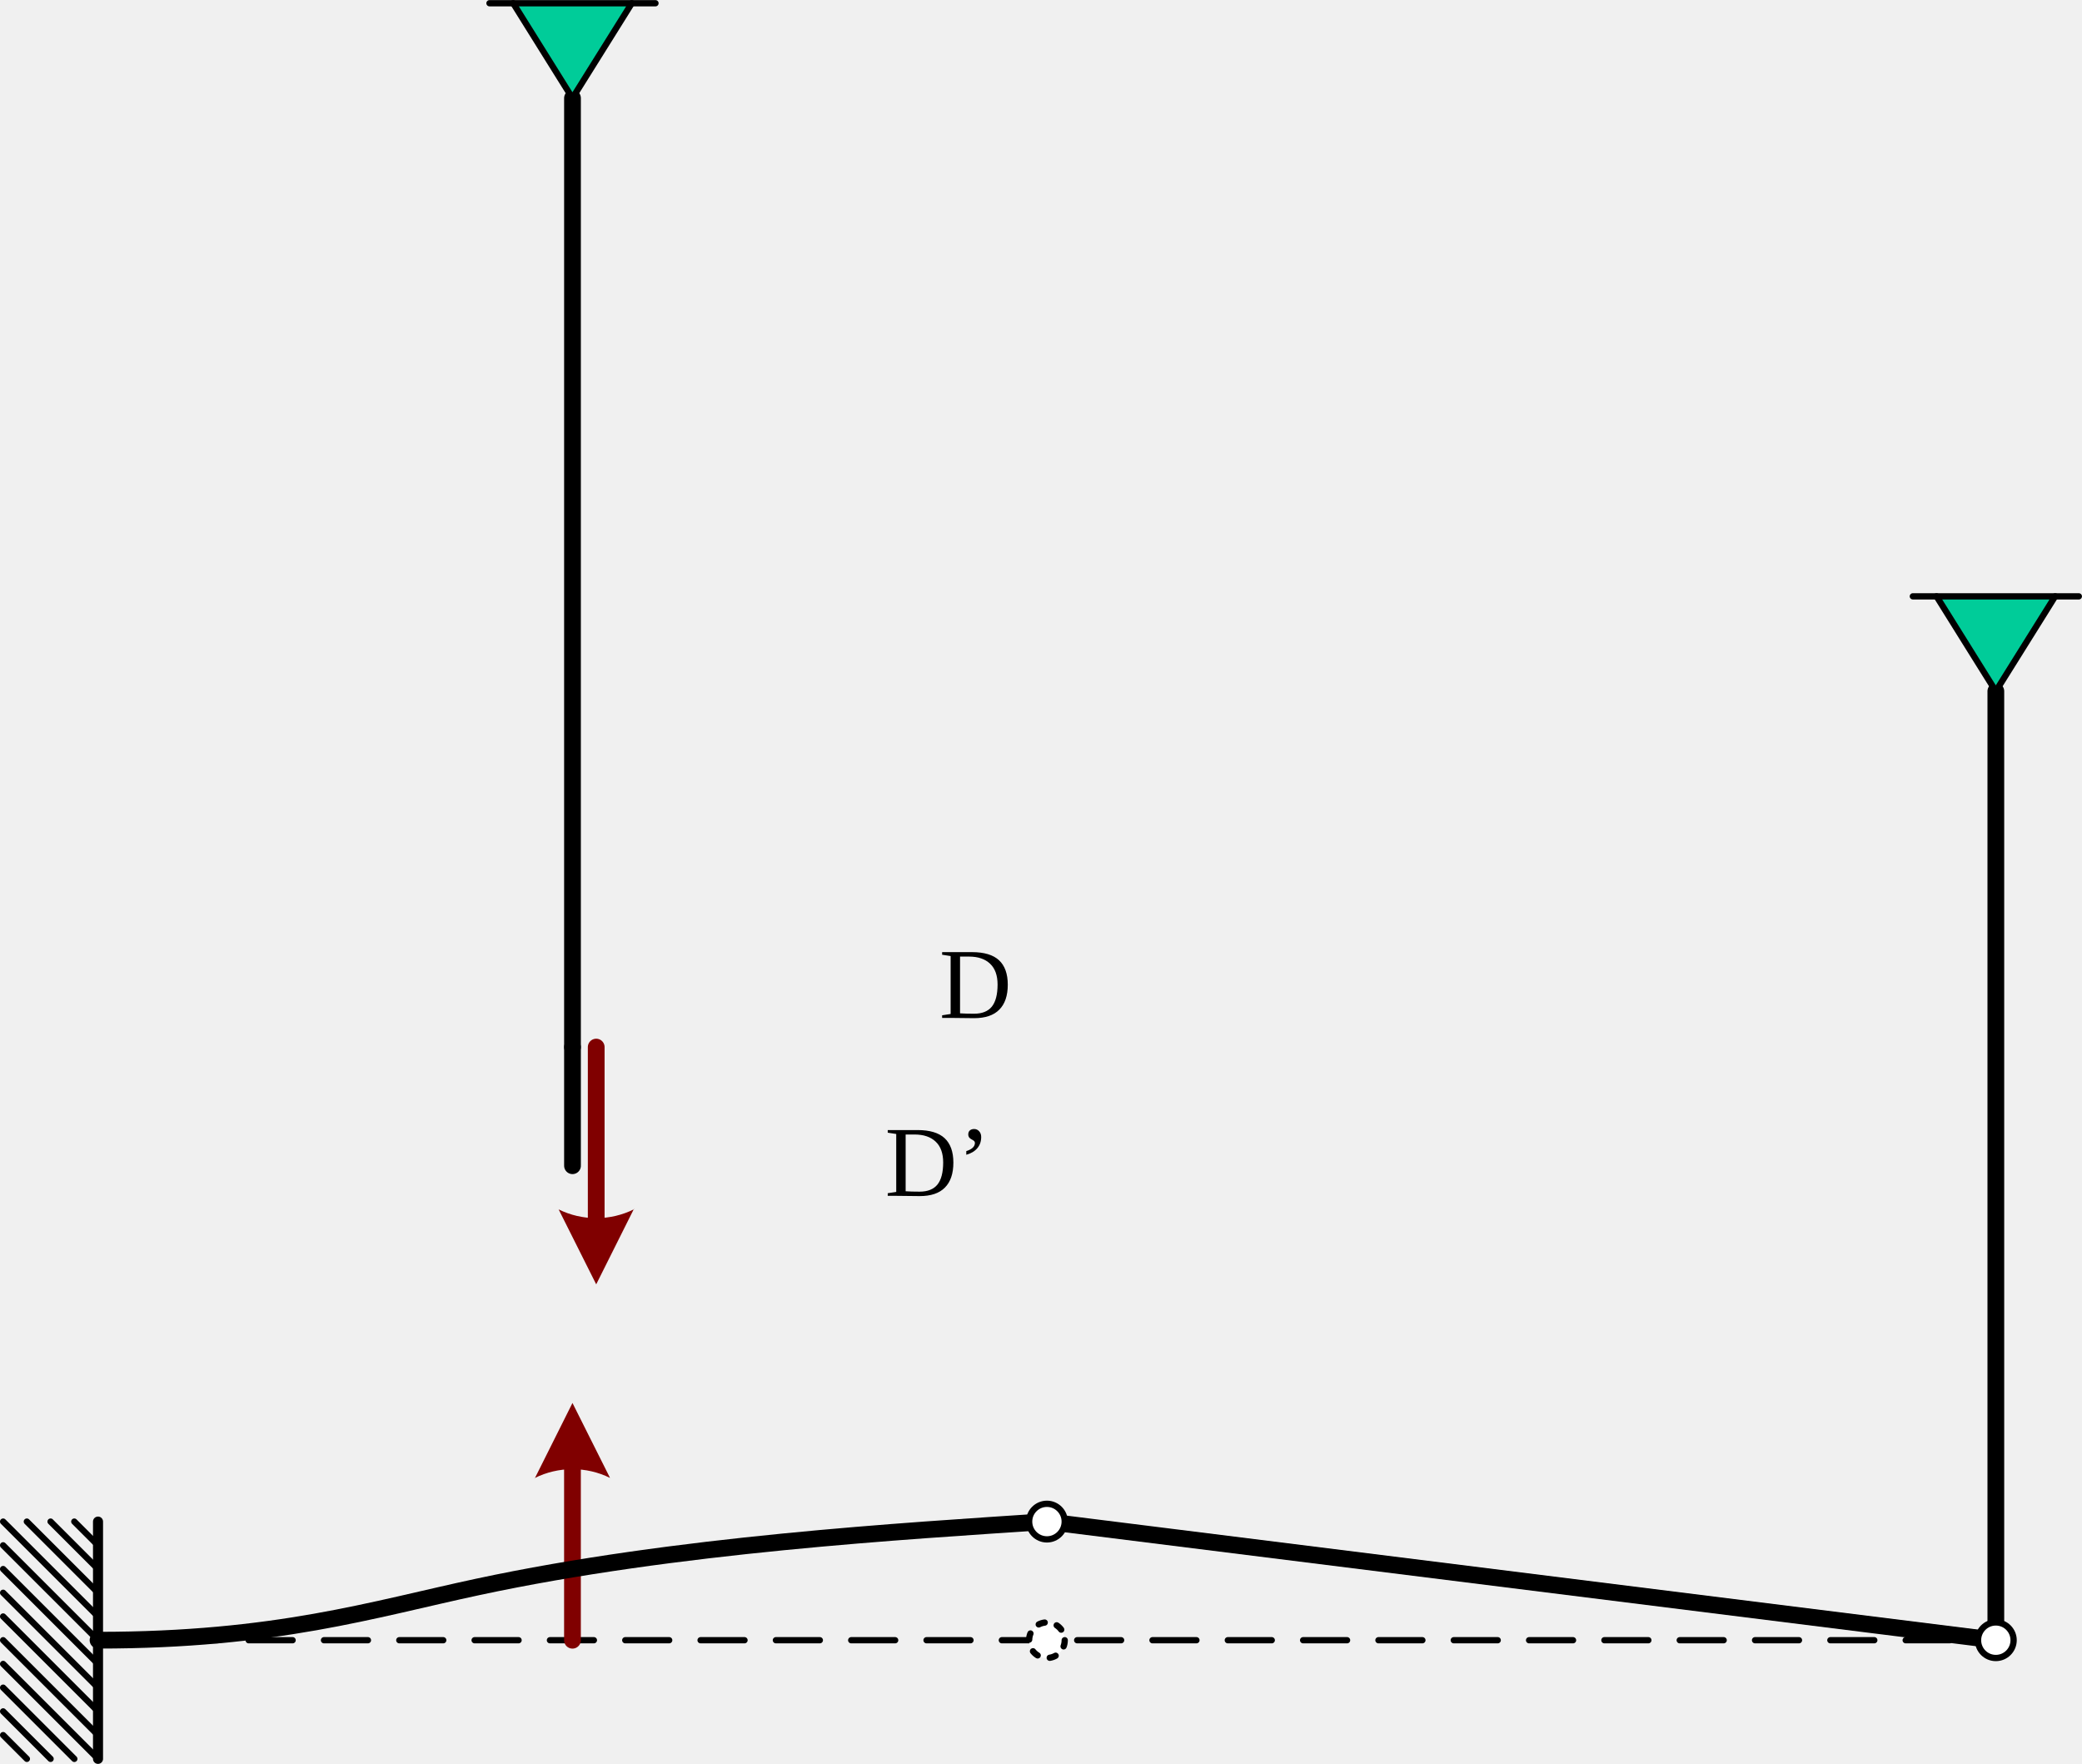
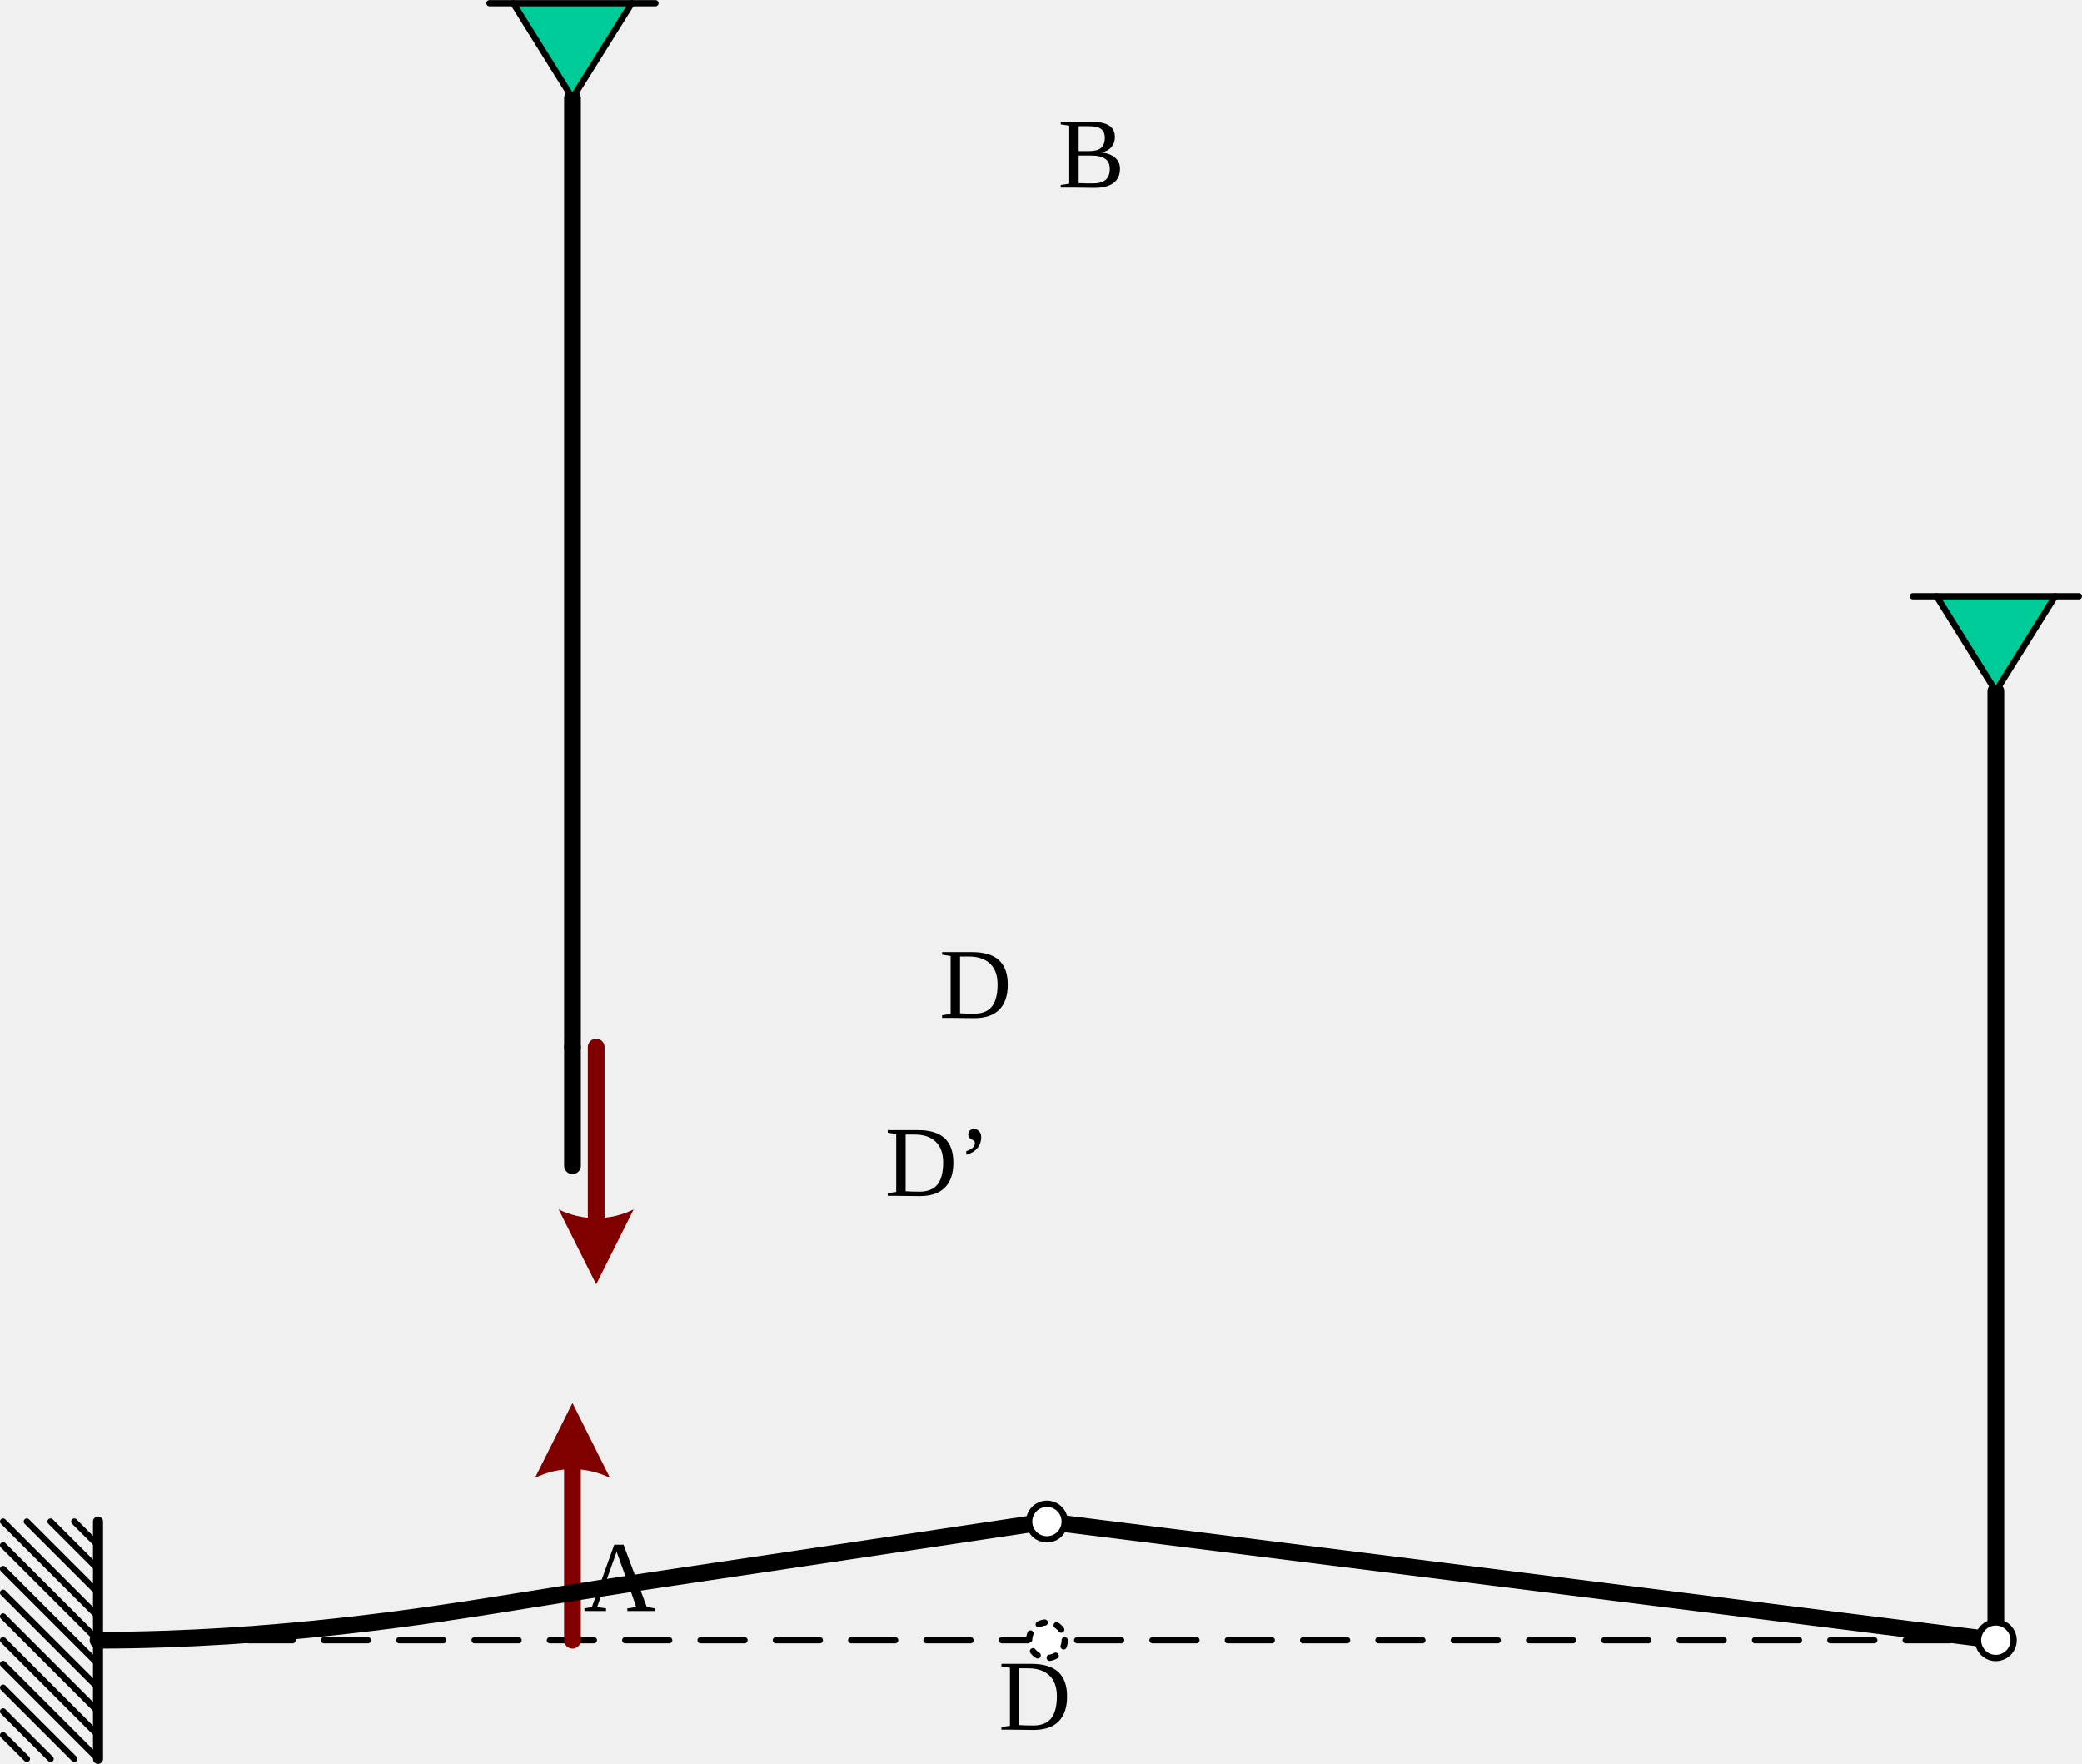
<svg xmlns="http://www.w3.org/2000/svg" xmlns:ns1="http://schemas.microsoft.com/visio/2003/SVGExtensions/" xmlns:xlink="http://www.w3.org/1999/xlink" width="3.455in" height="2.927in" viewBox="0 0 248.782 210.739" xml:space="preserve" color-interpolation-filters="sRGB" class="st12">
  <ns1:documentProperties ns1:langID="1043" ns1:metric="true" ns1:viewMarkup="false" />
  <style type="text/css">
	
		.st1 {stroke:#000000;stroke-dasharray:5.25,3.75;stroke-linecap:round;stroke-linejoin:round;stroke-width:0.75}
		.st2 {stroke:#000000;stroke-linecap:round;stroke-linejoin:round;stroke-width:2}
		.st3 {stroke:#000000;stroke-linecap:round;stroke-linejoin:round;stroke-width:1.2}
		.st4 {stroke:#000000;stroke-linecap:round;stroke-linejoin:round;stroke-width:0.75}
		.st5 {fill:#00cc99;stroke:#000000;stroke-linecap:round;stroke-linejoin:round;stroke-width:0.75}
		.st6 {fill:#ffffff;stroke:#000000;stroke-linecap:round;stroke-linejoin:round;stroke-width:0.75}
		.st7 {fill:none;stroke:none;stroke-linecap:round;stroke-linejoin:round;stroke-width:0.24}
		.st8 {fill:#000000;font-family:Times New Roman;font-size:1em}
		.st9 {marker-start:url(#mrkr5-84);stroke:#800000;stroke-linecap:round;stroke-linejoin:round;stroke-width:2}
		.st10 {fill:#800000;fill-opacity:1;stroke:#800000;stroke-opacity:1;stroke-width:0.442}
		.st11 {fill:#ffffff;stroke:#000000;stroke-dasharray:0.75,1.5;stroke-linecap:round;stroke-linejoin:round;stroke-width:0.75}
		.st12 {fill:none;fill-rule:evenodd;font-size:12px;overflow:visible;stroke-linecap:square;stroke-miterlimit:3}
	
	</style>
  <defs id="Markers">
    <g id="lend5">
      <path d="M 2 1 L 0 0 L 1.981 -0.993 C 1.672 -0.365 1.673 0.373 1.985 1 " style="stroke:none" />
    </g>
    <marker id="mrkr5-84" class="st10" ns1:arrowType="5" ns1:arrowSize="2" ns1:setback="3.775" refX="3.775" orient="auto" markerUnits="strokeWidth" overflow="visible">
      <use xlink:href="#lend5" transform="scale(2.26) " />
    </marker>
  </defs>
  <g ns1:mID="0" ns1:index="1" ns1:groupContext="foregroundPage">
    <ns1:pageProperties ns1:drawingScale="0.0393701" ns1:pageScale="0.0393701" ns1:drawingUnits="24" ns1:shadowOffsetX="8.50394" ns1:shadowOffsetY="-8.50394" />
    <g id="shape2511-1" ns1:mID="2511" ns1:groupContext="shape" transform="translate(11.7136,-14.7732) rotate(7.18966E-07)">
      <path d="M0 210.74 L226.77 210.74" class="st1" />
    </g>
    <g id="shape2468-4" ns1:mID="2468" ns1:groupContext="shape" transform="translate(-142.332,125.099) rotate(-90)">
      <path d="M0 210.74 L113.39 210.74" class="st2" />
    </g>
    <g id="group2469-7" transform="translate(0.375,-0.599999)" ns1:mID="2469" ns1:groupContext="group">
      <g id="shape2470-8" ns1:mID="2470" ns1:groupContext="shape" transform="translate(222.077,182.392) rotate(90)">
        <path d="M0 210.74 L28.35 210.74" class="st3" />
      </g>
      <g id="shape2471-11" ns1:mID="2471" ns1:groupContext="shape" transform="translate(157.519,33.3775) rotate(45)">
        <path d="M0 210.74 L4.01 210.74" class="st4" />
      </g>
      <g id="shape2472-14" ns1:mID="2472" ns1:groupContext="shape" transform="translate(154.684,33.3775) rotate(45)">
        <path d="M0 210.74 L8.02 210.74" class="st4" />
      </g>
      <g id="shape2473-17" ns1:mID="2473" ns1:groupContext="shape" transform="translate(151.849,33.3775) rotate(45)">
        <path d="M0 210.74 L12.03 210.74" class="st4" />
      </g>
      <g id="shape2474-20" ns1:mID="2474" ns1:groupContext="shape" transform="translate(149.015,33.3775) rotate(45)">
        <path d="M0 210.74 L16.04 210.74" class="st4" />
      </g>
      <g id="shape2475-23" ns1:mID="2475" ns1:groupContext="shape" transform="translate(149.015,36.2122) rotate(45)">
        <path d="M0 210.74 L16.04 210.74" class="st4" />
      </g>
      <g id="shape2476-26" ns1:mID="2476" ns1:groupContext="shape" transform="translate(149.015,39.0468) rotate(45)">
        <path d="M0 210.74 L16.04 210.74" class="st4" />
      </g>
      <g id="shape2477-29" ns1:mID="2477" ns1:groupContext="shape" transform="translate(149.015,41.8814) rotate(45)">
        <path d="M0 210.74 L16.04 210.74" class="st4" />
      </g>
      <g id="shape2478-32" ns1:mID="2478" ns1:groupContext="shape" transform="translate(149.015,44.7161) rotate(45)">
        <path d="M0 210.74 L16.04 210.74" class="st4" />
      </g>
      <g id="shape2479-35" ns1:mID="2479" ns1:groupContext="shape" transform="translate(149.015,47.5507) rotate(45)">
        <path d="M0 210.74 L16.04 210.74" class="st4" />
      </g>
      <g id="shape2480-38" ns1:mID="2480" ns1:groupContext="shape" transform="translate(149.015,50.3854) rotate(45)">
        <path d="M0 210.74 L16.04 210.74" class="st4" />
      </g>
      <g id="shape2481-41" ns1:mID="2481" ns1:groupContext="shape" transform="translate(149.015,53.22) rotate(45)">
        <path d="M0 210.74 L12.03 210.74" class="st4" />
      </g>
      <g id="shape2482-44" ns1:mID="2482" ns1:groupContext="shape" transform="translate(149.015,56.0547) rotate(45)">
        <path d="M0 210.74 L8.02 210.74" class="st4" />
      </g>
      <g id="shape2483-47" ns1:mID="2483" ns1:groupContext="shape" transform="translate(149.015,58.8893) rotate(45)">
        <path d="M0 210.74 L4.01 210.74" class="st4" />
      </g>
    </g>
    <g id="shape2487-50" ns1:mID="2487" ns1:groupContext="shape" transform="translate(151.238,-27.3191) rotate(7.12501)">
      <path d="M0 210.74 L114.27 210.74" class="st2" />
    </g>
    <g id="shape2489-53" ns1:mID="2489" ns1:groupContext="shape" transform="translate(27.7464,195.966) rotate(-90)">
      <path d="M0 210.74 L113.39 210.74" class="st2" />
    </g>
    <g id="group2490-56" transform="translate(78.3278,211.114) rotate(180)" ns1:mID="2490" ns1:groupContext="group">
      <g id="shape2491-57" ns1:mID="2491" ns1:groupContext="shape" transform="translate(2.83465,0)">
        <path d="M0 210.74 L14.17 210.74 L7.09 199.4 L0 210.74 Z" class="st5" />
      </g>
      <g id="shape2492-59" ns1:mID="2492" ns1:groupContext="shape" transform="translate(2.83465,421.478) rotate(180)">
        <path d="M0 210.74 L2.83 210.74" class="st4" />
      </g>
      <g id="shape2493-62" ns1:mID="2493" ns1:groupContext="shape" transform="translate(17.0079,0)">
        <path d="M0 210.74 L2.83 210.74" class="st4" />
      </g>
    </g>
    <g id="group2494-65" transform="translate(248.407,281.98) rotate(180)" ns1:mID="2494" ns1:groupContext="group">
      <g id="shape2495-66" ns1:mID="2495" ns1:groupContext="shape" transform="translate(2.83465,0)">
        <path d="M0 210.74 L14.17 210.74 L7.09 199.4 L0 210.74 Z" class="st5" />
      </g>
      <g id="shape2496-68" ns1:mID="2496" ns1:groupContext="shape" transform="translate(2.83465,421.478) rotate(180)">
        <path d="M0 210.74 L2.83 210.74" class="st4" />
      </g>
      <g id="shape2497-71" ns1:mID="2497" ns1:groupContext="shape" transform="translate(17.0079,0)">
        <path d="M0 210.74 L2.83 210.74" class="st4" />
      </g>
    </g>
    <g id="shape2498-74" ns1:mID="2498" ns1:groupContext="shape" transform="translate(236.359,-12.6472)">
      <ellipse cx="2.126" cy="208.613" rx="2.126" ry="2.126" class="st6" />
    </g>
    <g id="shape2506-76" ns1:mID="2506" ns1:groupContext="shape" transform="translate(54.2333,-85.6394)">
      <ns1:textBlock ns1:margins="rect(4,4,4,4)" ns1:tabSpace="42.5197" />
      <ns1:textRect cx="7.087" cy="203.652" width="14.18" height="14.173" />
      <rect x="0" y="196.566" width="14.173" height="14.173" class="st7" />
      <text x="4" y="207.25" class="st8" ns1:langID="1043">
        <ns1:paragraph ns1:horizAlign="1" />
        <ns1:tabList />D</text>
    </g>
    <g id="shape2507-79" ns1:mID="2507" ns1:groupContext="shape" transform="translate(-139.498,153.446) rotate(-90)">
      <path d="M7.55 210.74 L7.91 210.74 L28.35 210.74" class="st9" />
    </g>
    <g id="shape2508-85" ns1:mID="2508" ns1:groupContext="shape" transform="translate(279.145,167.619) rotate(90)">
      <path d="M7.55 210.74 L7.91 210.74 L28.35 210.74" class="st9" />
    </g>
    <g id="shape2509-90" ns1:mID="2509" ns1:groupContext="shape" transform="translate(-142.332,139.273) rotate(-90)">
      <path d="M0 210.74 L14.17 210.74" class="st2" />
    </g>
    <g id="shape2510-93" ns1:mID="2510" ns1:groupContext="shape" transform="translate(47.7135,-64.3795)">
      <ns1:textBlock ns1:margins="rect(4,4,4,4)" ns1:tabSpace="42.5197" />
      <ns1:textRect cx="10.347" cy="203.652" width="20.7" height="14.173" />
      <rect x="0" y="196.566" width="20.693" height="14.173" class="st7" />
      <text x="4.02" y="207.25" class="st8" ns1:langID="1043">
        <ns1:paragraph ns1:horizAlign="1" />
        <ns1:tabList />D’</text>
    </g>
    <g id="shape2512-96" ns1:mID="2512" ns1:groupContext="shape" transform="translate(122.973,-12.6472)">
      <ellipse cx="2.126" cy="208.613" rx="2.126" ry="2.126" class="st11" />
    </g>
-     <g id="shape2513-98" ns1:mID="2513" ns1:groupContext="shape" transform="translate(-14.2744,-11.9385) rotate(-7.12501)">
-       <path d="M0 209.52 C21.1 212.16 33.01 209.94 45.82 208.83 C69.94 206.73 97.25 208.54 114.27 209.52" class="st2" />
+     <g id="shape2513-98" ns1:mID="2513" ns1:groupContext="shape" transform="translate(-14.1846,-11.2198) rotate(-7.12501)">
+       <path d="M0 208.8 C21.1 211.43 39.88 210.79 49.95 210.44 C68.91 209.79 56.96 210.2 114.27 208.8" class="st2" />
    </g>
    <g id="shape2488-101" ns1:mID="2488" ns1:groupContext="shape" transform="translate(122.973,-26.8205)">
      <ellipse cx="2.126" cy="208.613" rx="2.126" ry="2.126" class="st6" />
    </g>
+     <g id="shape2599-103" ns1:mID="2599" ns1:groupContext="shape" transform="translate(68.4065,-184.852)">
+       <ns1:textBlock ns1:margins="rect(4,4,4,4)" ns1:tabSpace="42.5197" />
+       <ns1:textRect cx="7.087" cy="203.652" width="14.18" height="14.173" />
+       <rect x="0" y="196.566" width="14.173" height="14.173" class="st7" />
+       <text x="4" y="207.25" class="st8" ns1:langID="1043">
+         <ns1:paragraph ns1:horizAlign="1" />
+         <ns1:tabList />B</text>
+     </g>
+     <g id="shape3846-106" ns1:mID="3846" ns1:groupContext="shape" transform="translate(11.7136,-14.7732)">
+       <ns1:textBlock ns1:margins="rect(4,4,4,4)" ns1:tabSpace="42.5197" />
+       <ns1:textRect cx="7.087" cy="203.652" width="14.18" height="14.173" />
+       <rect x="0" y="196.566" width="14.173" height="14.173" class="st7" />
+       <text x="4" y="207.25" class="st8" ns1:langID="1043">
+         <ns1:paragraph ns1:horizAlign="1" />
+         <ns1:tabList />A</text>
+     </g>
+     <g id="shape3852-109" ns1:mID="3852" ns1:groupContext="shape" transform="translate(61.3199,-0.599999)">
+       <ns1:textBlock ns1:margins="rect(4,4,4,4)" ns1:tabSpace="42.5197" />
+       <ns1:textRect cx="7.087" cy="203.652" width="14.18" height="14.173" />
+       <rect x="0" y="196.566" width="14.173" height="14.173" class="st7" />
+       <text x="4" y="207.25" class="st8" ns1:langID="1043">
+         <ns1:paragraph ns1:horizAlign="1" />
+         <ns1:tabList />D</text>
+     </g>
  </g>
</svg>
